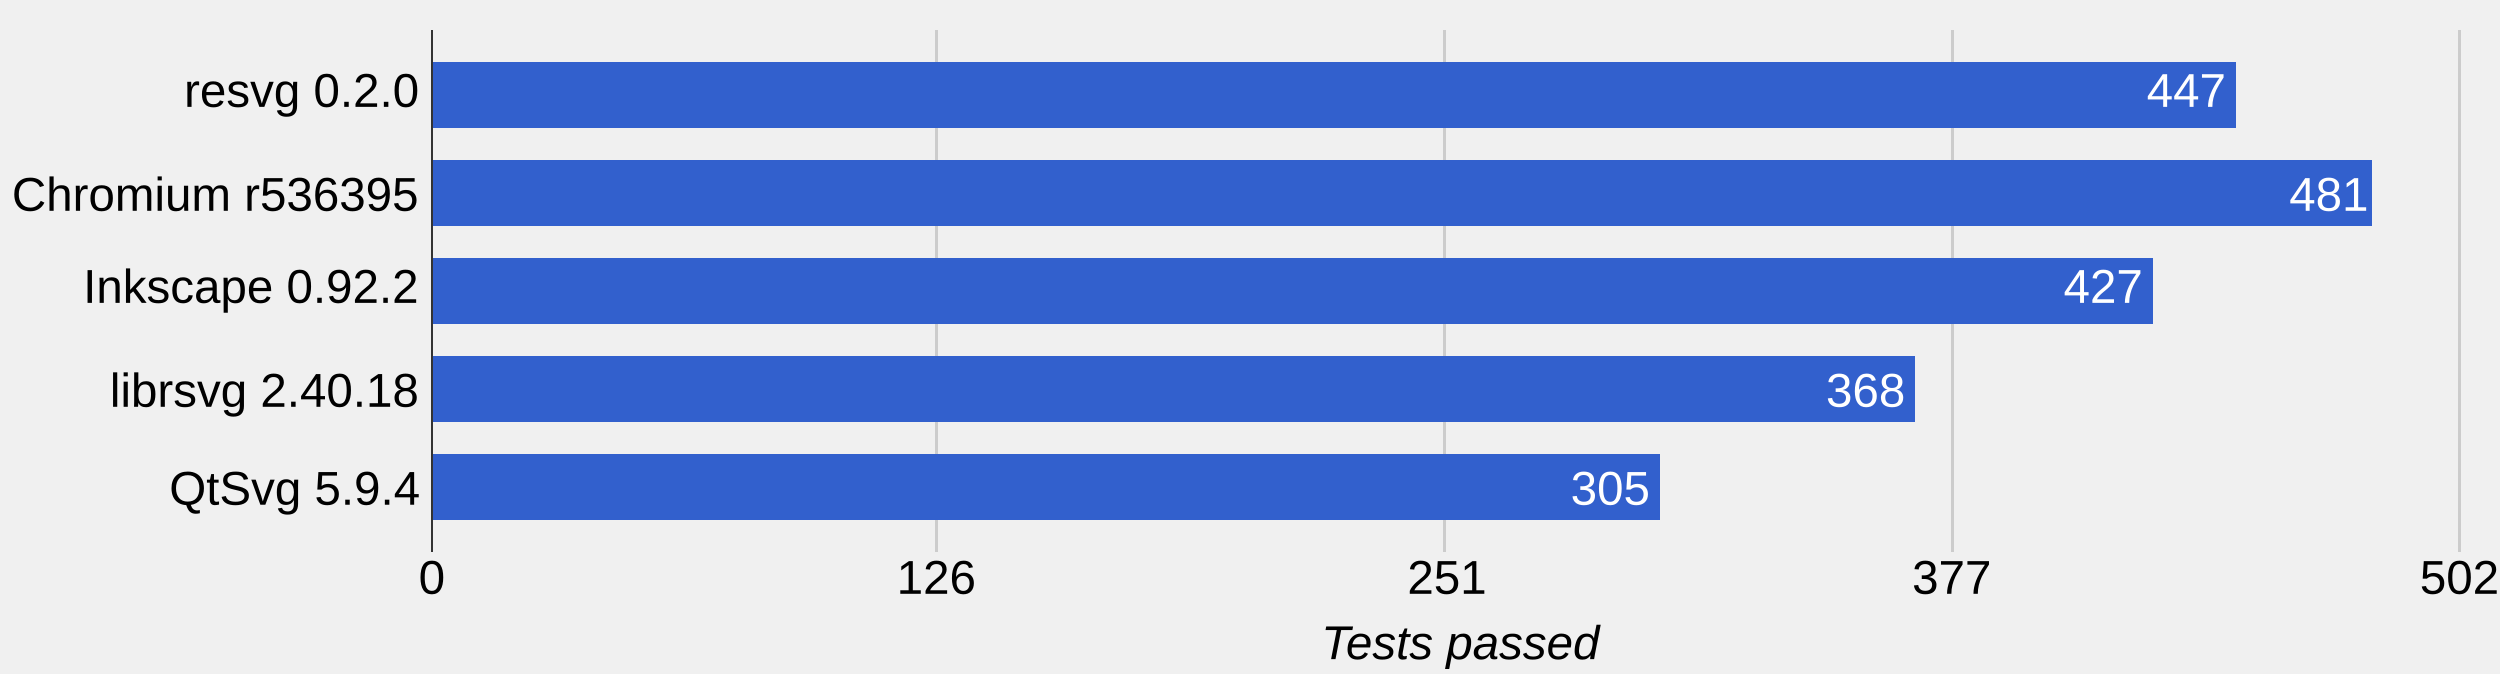
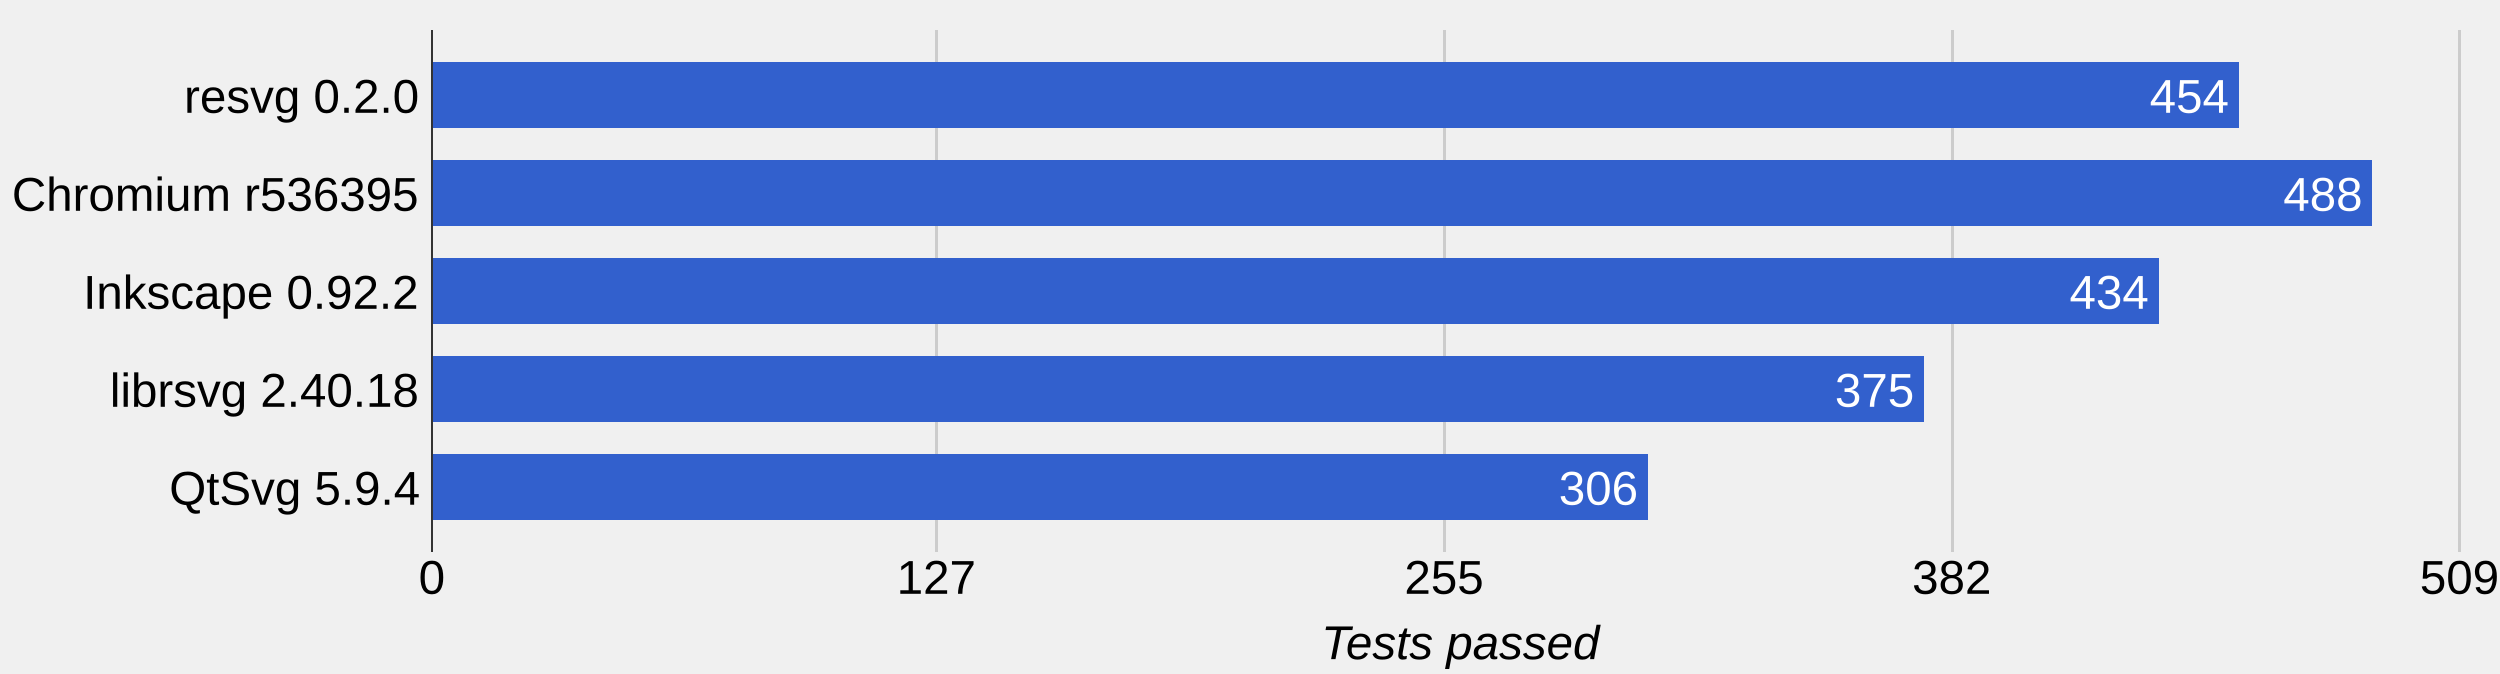
<svg xmlns="http://www.w3.org/2000/svg" height="227" shape-rendering="crispEdges" width="842">
-   <text font-family="Arial" font-size="16" x="62" y="36">resvg 0.2.0</text>
+   <text font-family="Arial" font-size="16" x="62" y="38">resvg 0.2.0</text>
  <text font-family="Arial" font-size="16" x="4" y="71">Chromium r536395</text>
-   <text font-family="Arial" font-size="16" x="28" y="102">Inkscape 0.92.2</text>
+   <text font-family="Arial" font-size="16" x="28" y="104">Inkscape 0.92.2</text>
  <text font-family="Arial" font-size="16" x="37" y="137">librsvg 2.40.18</text>
  <text font-family="Arial" font-size="16" x="57" y="170">QtSvg 5.9.4</text>
  <rect fill="#ccc" height="176" width="1" x="145" y="10" />
  <text fill="#000" font-family="Arial" font-size="16" x="141" y="200">0</text>
  <rect fill="#ccc" height="176" width="1" x="315" y="10" />
-   <text fill="#000" font-family="Arial" font-size="16" x="302" y="200">126</text>
+   <text fill="#000" font-family="Arial" font-size="16" x="302" y="200">127</text>
  <rect fill="#ccc" height="176" width="1" x="486" y="10" />
-   <text fill="#000" font-family="Arial" font-size="16" x="474" y="200">251</text>
+   <text fill="#000" font-family="Arial" font-size="16" x="473" y="200">255</text>
  <rect fill="#ccc" height="176" width="1" x="657" y="10" />
-   <text fill="#000" font-family="Arial" font-size="16" x="644" y="200">377</text>
+   <text fill="#000" font-family="Arial" font-size="16" x="644" y="200">382</text>
  <rect fill="#ccc" height="176" width="1" x="828" y="10" />
-   <text fill="#000" font-family="Arial" font-size="16" x="815" y="200">502</text>
-   <rect fill="#3260cd" height="22" width="608" x="145" y="21" />
-   <text fill="#fff" font-family="Arial" font-size="16" x="723" y="36">447</text>
+   <text fill="#000" font-family="Arial" font-size="16" x="815" y="200">509</text>
+   <rect fill="#3260cd" height="22" width="609" x="145" y="21" />
+   <text fill="#fff" font-family="Arial" font-size="16" x="724" y="38">454</text>
  <rect fill="#3260cd" height="22" width="654" x="145" y="54" />
-   <text fill="#fff" font-family="Arial" font-size="16" x="771" y="71">481</text>
-   <rect fill="#3260cd" height="22" width="580" x="145" y="87" />
-   <text fill="#fff" font-family="Arial" font-size="16" x="695" y="102">427</text>
-   <rect fill="#3260cd" height="22" width="500" x="145" y="120" />
-   <text fill="#fff" font-family="Arial" font-size="16" x="615" y="137">368</text>
-   <rect fill="#3260cd" height="22" width="414" x="145" y="153" />
-   <text fill="#fff" font-family="Arial" font-size="16" x="529" y="170">305</text>
+   <text fill="#fff" font-family="Arial" font-size="16" x="769" y="71">488</text>
+   <rect fill="#3260cd" height="22" width="582" x="145" y="87" />
+   <text fill="#fff" font-family="Arial" font-size="16" x="697" y="104">434</text>
+   <rect fill="#3260cd" height="22" width="503" x="145" y="120" />
+   <text fill="#fff" font-family="Arial" font-size="16" x="618" y="137">375</text>
+   <rect fill="#3260cd" height="22" width="410" x="145" y="153" />
+   <text fill="#fff" font-family="Arial" font-size="16" x="525" y="170">306</text>
  <rect fill="#333" height="176" width="1" x="145" y="10" />
  <text font-family="Arial" font-size="16" font-style="italic" x="445" y="222">Tests passed</text>
</svg>
